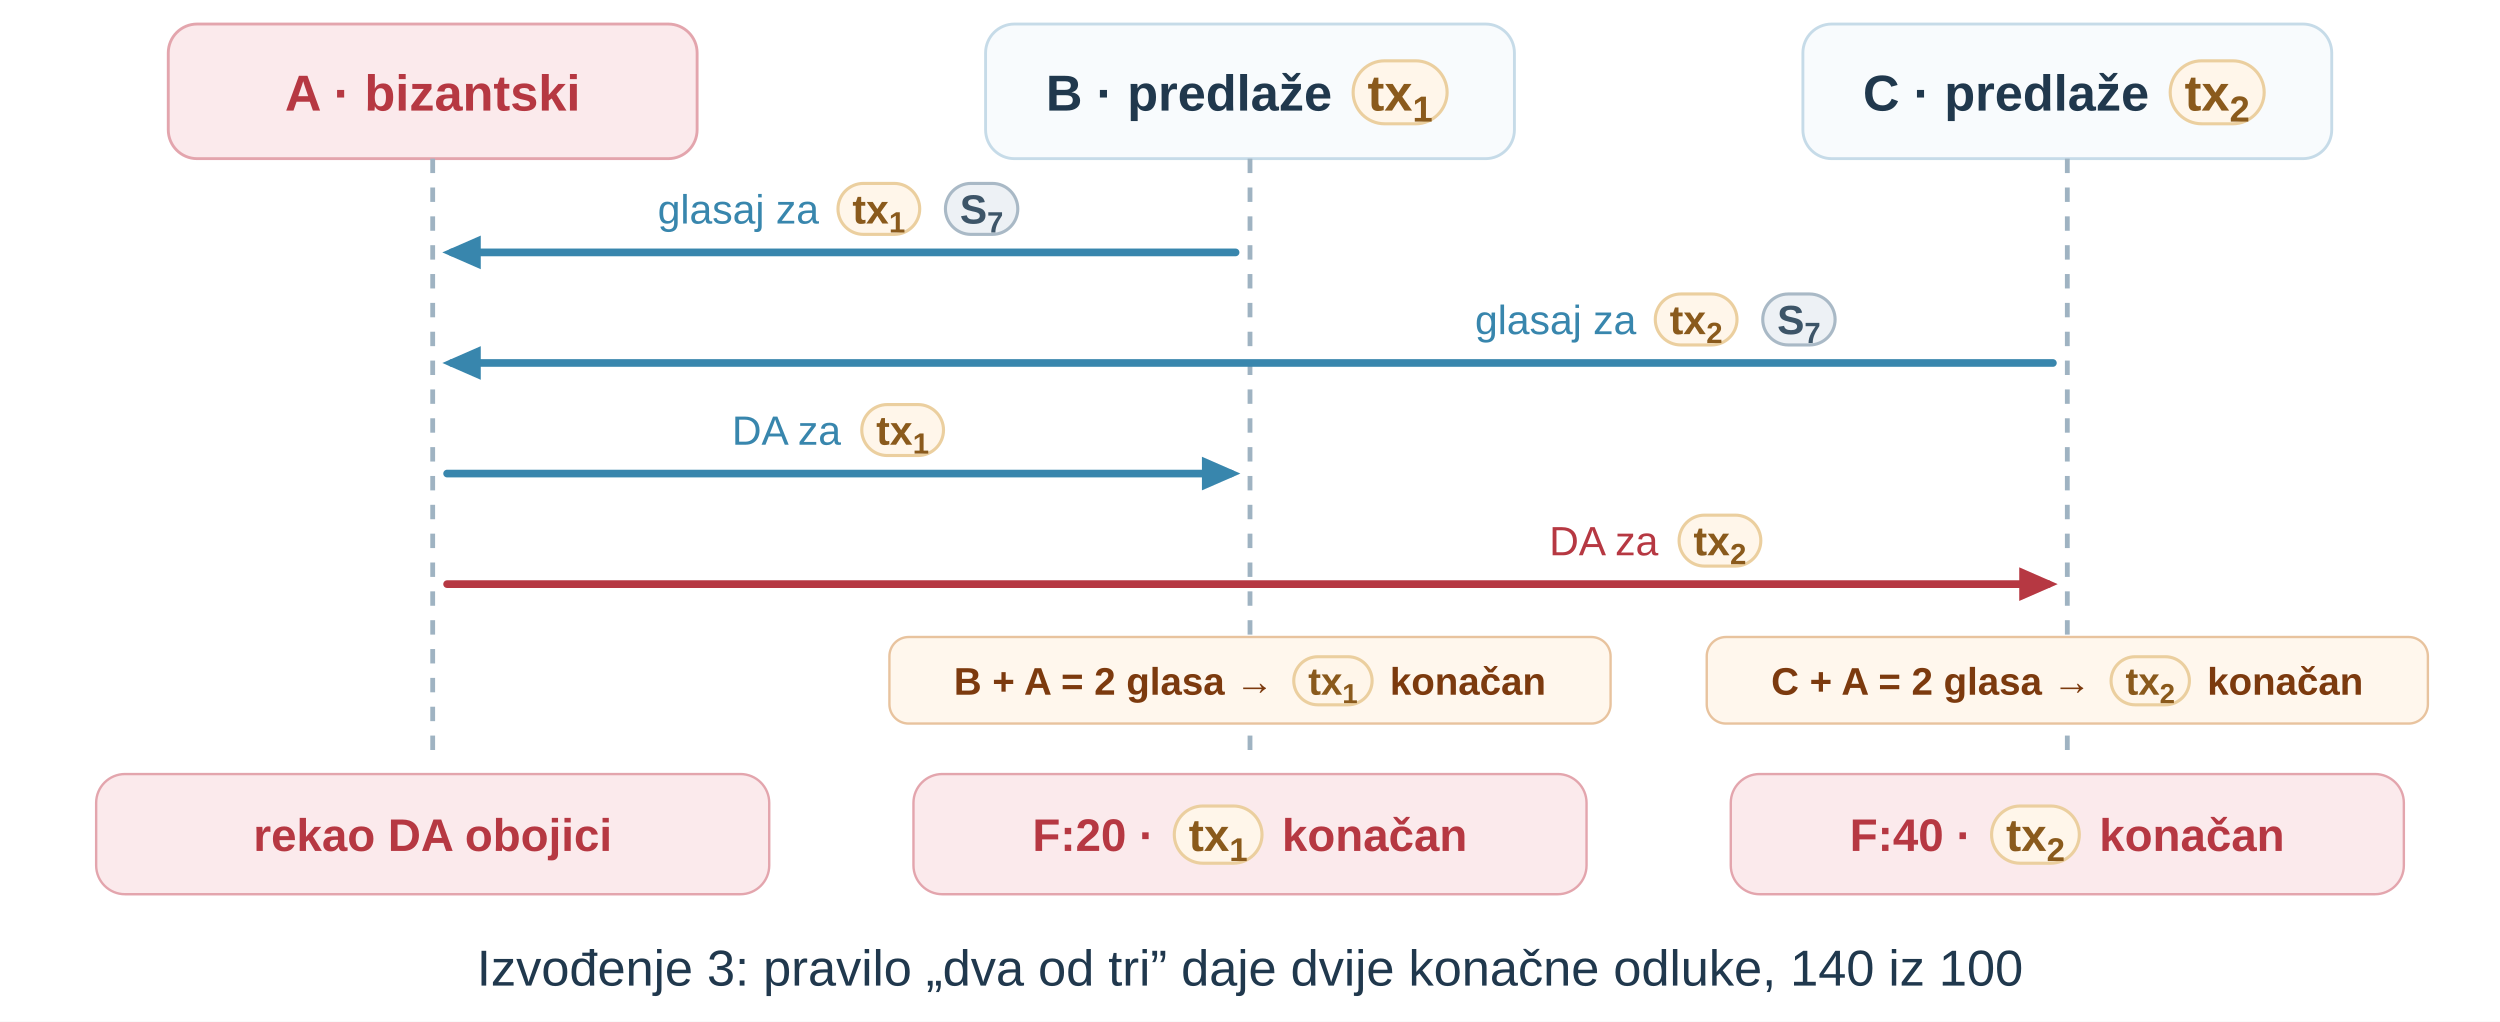
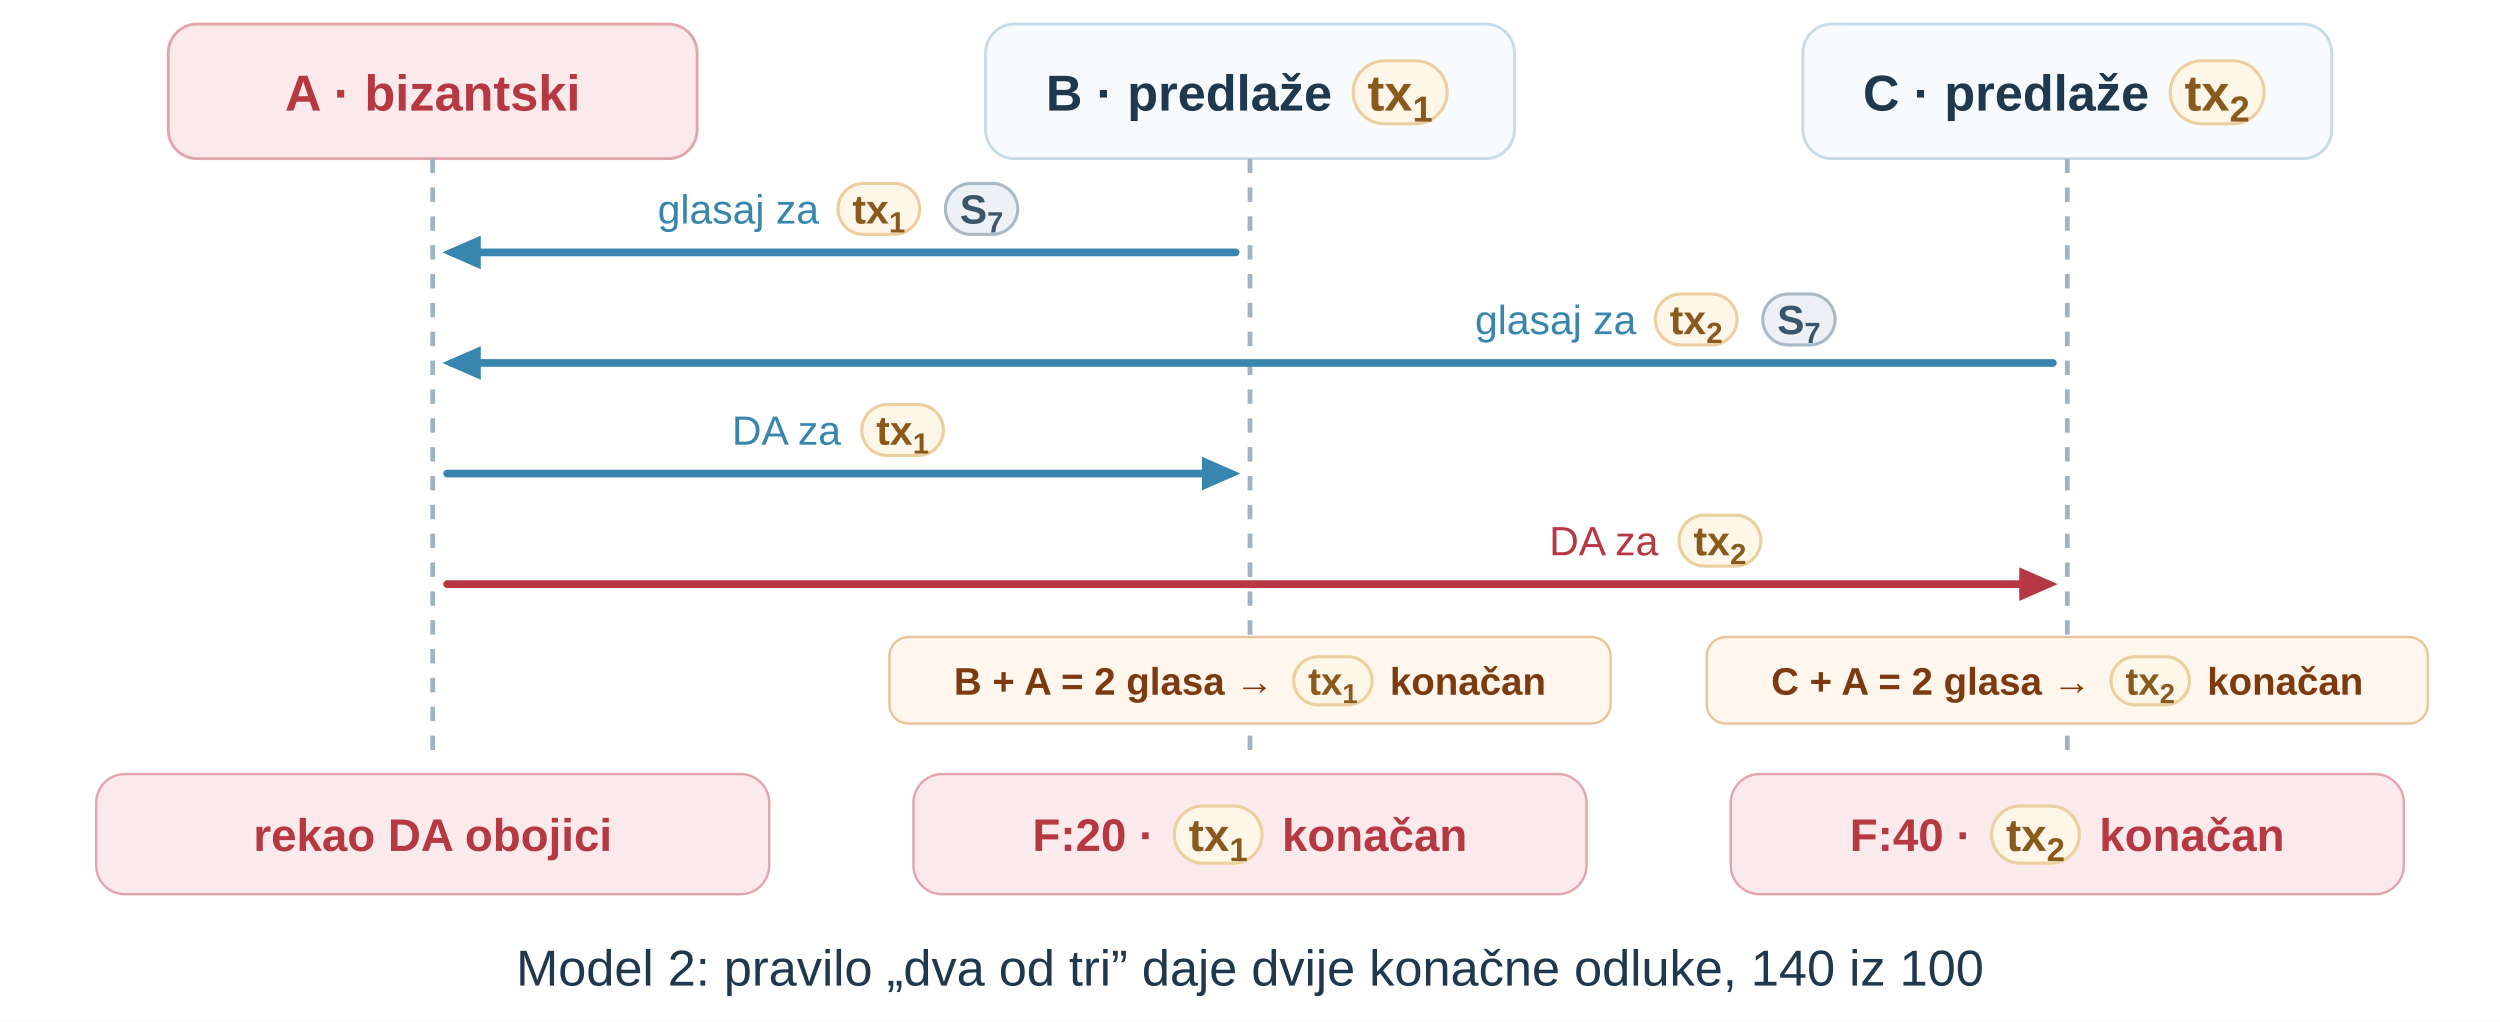
<svg xmlns="http://www.w3.org/2000/svg" width="1040" height="425" viewBox="0 0 1040 425">
  <defs>
    <marker id="arrow-blue" markerWidth="18" markerHeight="18" refX="14" refY="9" orient="auto" markerUnits="userSpaceOnUse">
      <path d="M2,2 L18,9 L2,16 Z" fill="#3886ad" />
    </marker>
    <marker id="arrow-red" markerWidth="18" markerHeight="18" refX="14" refY="9" orient="auto" markerUnits="userSpaceOnUse">
      <path d="M2,2 L18,9 L2,16 Z" fill="#b63842" />
    </marker>
  </defs>
  <rect width="1040" height="425" fill="white" />
  <rect x="70" y="10" width="220" height="56" rx="12" fill="#fbeaec" stroke="#e3a5ad" stroke-width="1.2" />
  <text x="180" y="46" text-anchor="middle" font-family="Arial, sans-serif" font-size="21" font-weight="600" fill="#b63842">A · bizantski</text>
  <path d="M180,66 L180,318" stroke="#9fb3c2" stroke-width="2" fill="none" stroke-dasharray="6 6" />
  <rect x="410" y="10" width="220" height="56" rx="12" fill="#f8fbfd" stroke="#c6dbe8" stroke-width="1.2" />
  <rect x="562.9" y="25.3" width="39.1" height="26.2" rx="13.1" fill="#fff6ea" stroke="#ebcf9f" stroke-width="1.3" />
  <text x="520" y="46" font-family="Arial, sans-serif" font-size="21" font-weight="600" fill="#20384d" text-anchor="start">
    <tspan x="435.1" y="46.0">B · predlaže</tspan>
    <tspan x="568.9" y="46.0" font-weight="700" fill="#8a5a1c">tx</tspan>
    <tspan x="587.6" y="50.6" font-size="15.1" font-weight="700" fill="#8a5a1c">1</tspan>
  </text>
  <path d="M520,66 L520,318" stroke="#9fb3c2" stroke-width="2" fill="none" stroke-dasharray="6 6" />
  <rect x="750" y="10" width="220" height="56" rx="12" fill="#f8fbfd" stroke="#c6dbe8" stroke-width="1.2" />
  <rect x="902.8" y="25.3" width="39.1" height="26.2" rx="13.1" fill="#fff6ea" stroke="#ebcf9f" stroke-width="1.3" />
  <text x="860" y="46" font-family="Arial, sans-serif" font-size="21" font-weight="600" fill="#20384d" text-anchor="start">
    <tspan x="775.0" y="46.0">C · predlaže</tspan>
    <tspan x="908.8" y="46.0" font-weight="700" fill="#8a5a1c">tx</tspan>
    <tspan x="927.5" y="50.6" font-size="15.1" font-weight="700" fill="#8a5a1c">2</tspan>
  </text>
  <path d="M860,66 L860,318" stroke="#9fb3c2" stroke-width="2" fill="none" stroke-dasharray="6 6" />
  <path d="M514,105 L188,105" fill="none" stroke="#3886ad" stroke-width="3.2" stroke-linecap="round" marker-end="url(#arrow-blue)" />
  <rect x="348.6" y="76.3" width="34.0" height="21.2" rx="10.6" fill="#fff6ea" stroke="#ebcf9f" stroke-width="1.3" />
  <rect x="393.3" y="76.3" width="30.1" height="21.2" rx="10.6" fill="#edf1f5" stroke="#a9b9c6" stroke-width="1.3" />
  <text x="350.0" y="93" font-family="Arial, sans-serif" font-size="17" font-weight="400" fill="#3886ad" text-anchor="start">
    <tspan x="273.6" y="93.0">glasaj za</tspan>
    <tspan x="354.6" y="93.0" font-weight="700" fill="#8a5a1c">tx</tspan>
    <tspan x="369.8" y="96.7" font-size="12.2" font-weight="700" fill="#8a5a1c">1</tspan>
    <tspan x="399.3" y="93.0" font-weight="700" fill="#3d5568">S</tspan>
    <tspan x="410.6" y="96.7" font-size="12.2" font-weight="700" fill="#3d5568">7</tspan>
  </text>
  <path d="M854,151 L188,151" fill="none" stroke="#3886ad" stroke-width="3.2" stroke-linecap="round" marker-end="url(#arrow-blue)" />
  <rect x="688.6" y="122.3" width="34.0" height="21.2" rx="10.6" fill="#fff6ea" stroke="#ebcf9f" stroke-width="1.3" />
  <rect x="733.3" y="122.3" width="30.1" height="21.2" rx="10.6" fill="#edf1f5" stroke="#a9b9c6" stroke-width="1.3" />
  <text x="690" y="139" font-family="Arial, sans-serif" font-size="17" font-weight="400" fill="#3886ad" text-anchor="start">
    <tspan x="613.6" y="139.0">glasaj za</tspan>
    <tspan x="694.6" y="139.0" font-weight="700" fill="#8a5a1c">tx</tspan>
    <tspan x="709.8" y="142.7" font-size="12.2" font-weight="700" fill="#8a5a1c">2</tspan>
    <tspan x="739.3" y="139.0" font-weight="700" fill="#3d5568">S</tspan>
    <tspan x="750.6" y="142.7" font-size="12.2" font-weight="700" fill="#3d5568">7</tspan>
  </text>
  <path d="M186,197 L512,197" fill="none" stroke="#3886ad" stroke-width="3.2" stroke-linecap="round" marker-end="url(#arrow-blue)" />
  <rect x="358.5" y="168.3" width="34.0" height="21.2" rx="10.6" fill="#fff6ea" stroke="#ebcf9f" stroke-width="1.3" />
  <text x="350.0" y="185" font-family="Arial, sans-serif" font-size="17" font-weight="400" fill="#3886ad" text-anchor="start">
    <tspan x="304.5" y="185.0">DA za</tspan>
    <tspan x="364.5" y="185.0" font-weight="700" fill="#8a5a1c">tx</tspan>
    <tspan x="379.7" y="188.7" font-size="12.2" font-weight="700" fill="#8a5a1c">1</tspan>
  </text>
  <path d="M186,243 L852,243" fill="none" stroke="#b63842" stroke-width="3.2" stroke-linecap="round" marker-end="url(#arrow-red)" />
  <rect x="698.5" y="214.3" width="34.0" height="21.2" rx="10.6" fill="#fff6ea" stroke="#ebcf9f" stroke-width="1.3" />
  <text x="690" y="231" font-family="Arial, sans-serif" font-size="17" font-weight="400" fill="#b63842" text-anchor="start">
    <tspan x="644.5" y="231.0">DA za</tspan>
    <tspan x="704.5" y="231.0" font-weight="700" fill="#8a5a1c">tx</tspan>
    <tspan x="719.7" y="234.7" font-size="12.2" font-weight="700" fill="#8a5a1c">2</tspan>
  </text>
-   <rect x="370" y="265" width="300" height="36" rx="8" fill="#fff7ed" stroke="#e8c39e" />
+   <rect x="370.0" y="265" width="300.0" height="36" rx="8" fill="#fff7ed" stroke="#e8c39e" />
  <rect x="538.2" y="273.2" width="32.6" height="20.0" rx="10.0" fill="#fff6ea" stroke="#ebcf9f" stroke-width="1.3" />
  <text x="520" y="289" font-family="Arial, sans-serif" font-size="16" font-weight="600" fill="#7c3a0e" text-anchor="start">
    <tspan x="396.8" y="289.0">B + A = 2 glasa →</tspan>
    <tspan x="544.2" y="289.0" font-weight="700" fill="#8a5a1c">tx</tspan>
    <tspan x="558.4" y="292.5" font-size="11.5" font-weight="700" fill="#8a5a1c">1</tspan>
    <tspan x="578.2" y="289.0">konačan</tspan>
  </text>
-   <rect x="710" y="265" width="300" height="36" rx="8" fill="#fff7ed" stroke="#e8c39e" />
+   <rect x="710.0" y="265" width="300.0" height="36" rx="8" fill="#fff7ed" stroke="#e8c39e" />
  <rect x="878.2" y="273.2" width="32.6" height="20.0" rx="10.0" fill="#fff6ea" stroke="#ebcf9f" stroke-width="1.3" />
  <text x="860" y="289" font-family="Arial, sans-serif" font-size="16" font-weight="600" fill="#7c3a0e" text-anchor="start">
    <tspan x="736.8" y="289.0">C + A = 2 glasa →</tspan>
    <tspan x="884.2" y="289.0" font-weight="700" fill="#8a5a1c">tx</tspan>
    <tspan x="898.4" y="292.5" font-size="11.5" font-weight="700" fill="#8a5a1c">2</tspan>
    <tspan x="918.2" y="289.0">konačan</tspan>
  </text>
  <rect x="40" y="322" width="280" height="50" rx="12" fill="#fbeaec" stroke="#e3a5ad" />
  <text x="180" y="354" text-anchor="middle" font-family="Arial, sans-serif" font-size="19" font-weight="600" fill="#b63842">rekao DA obojici</text>
  <rect x="380" y="322" width="280" height="50" rx="12" fill="#fbeaec" stroke="#e3a5ad" />
  <rect x="488.5" y="335.3" width="36.5" height="23.8" rx="11.9" fill="#fff6ea" stroke="#ebcf9f" stroke-width="1.3" />
  <text x="520" y="354" font-family="Arial, sans-serif" font-size="19" font-weight="600" fill="#b63842" text-anchor="start">
    <tspan x="429.5" y="354.0">F:20 ·</tspan>
    <tspan x="494.5" y="354.0" font-weight="700" fill="#8a5a1c">tx</tspan>
    <tspan x="511.4" y="358.2" font-size="13.7" font-weight="700" fill="#8a5a1c">1</tspan>
    <tspan x="533.3" y="354.0">konačan</tspan>
  </text>
  <rect x="720" y="322" width="280" height="50" rx="12" fill="#fbeaec" stroke="#e3a5ad" />
  <rect x="828.5" y="335.3" width="36.5" height="23.8" rx="11.9" fill="#fff6ea" stroke="#ebcf9f" stroke-width="1.3" />
  <text x="860" y="354" font-family="Arial, sans-serif" font-size="19" font-weight="600" fill="#b63842" text-anchor="start">
    <tspan x="769.5" y="354.0">F:40 ·</tspan>
    <tspan x="834.5" y="354.0" font-weight="700" fill="#8a5a1c">tx</tspan>
    <tspan x="851.4" y="358.2" font-size="13.7" font-weight="700" fill="#8a5a1c">2</tspan>
    <tspan x="873.3" y="354.0">konačan</tspan>
  </text>
-   <text x="520" y="410" text-anchor="middle" font-family="Arial, sans-serif" font-size="21" font-weight="400" fill="#20384d">Izvođenje 3: pravilo „dva od tri” daje dvije konačne odluke, 140 iz 100</text>
+   <text x="520" y="410" text-anchor="middle" font-family="Arial, sans-serif" font-size="21" font-weight="400" fill="#20384d">Model 2: pravilo „dva od tri” daje dvije konačne odluke, 140 iz 100</text>
</svg>
